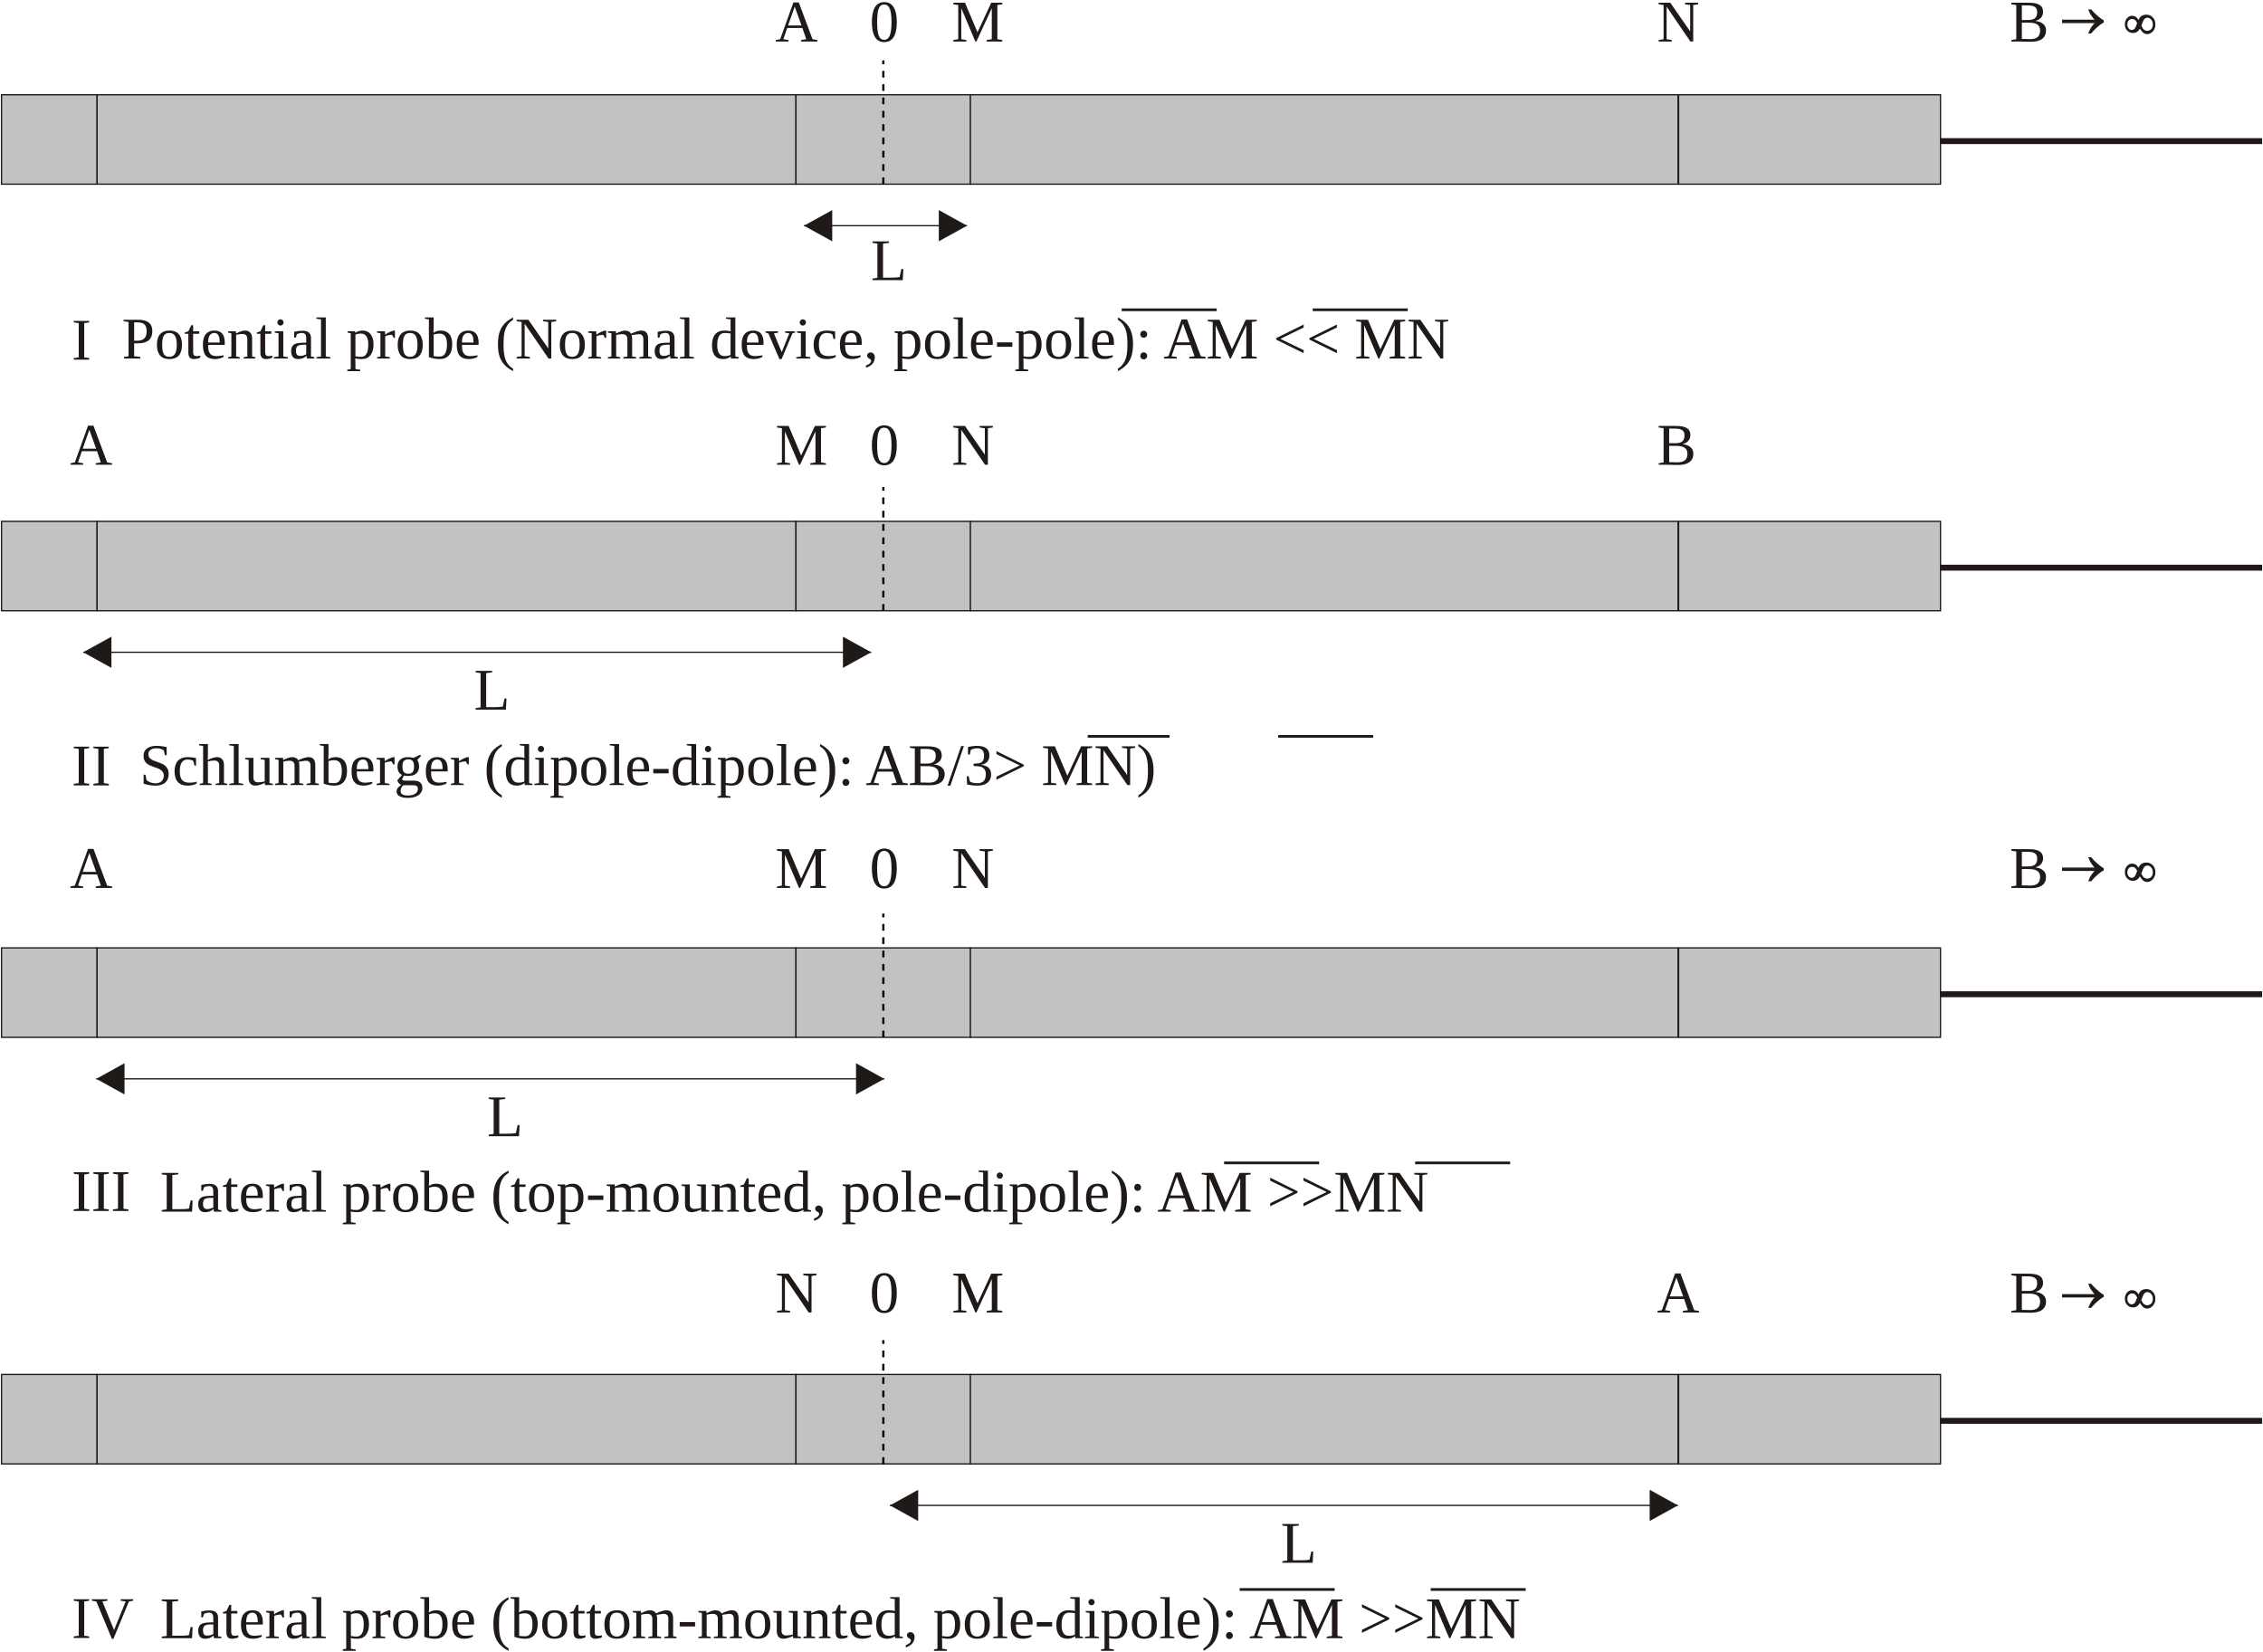
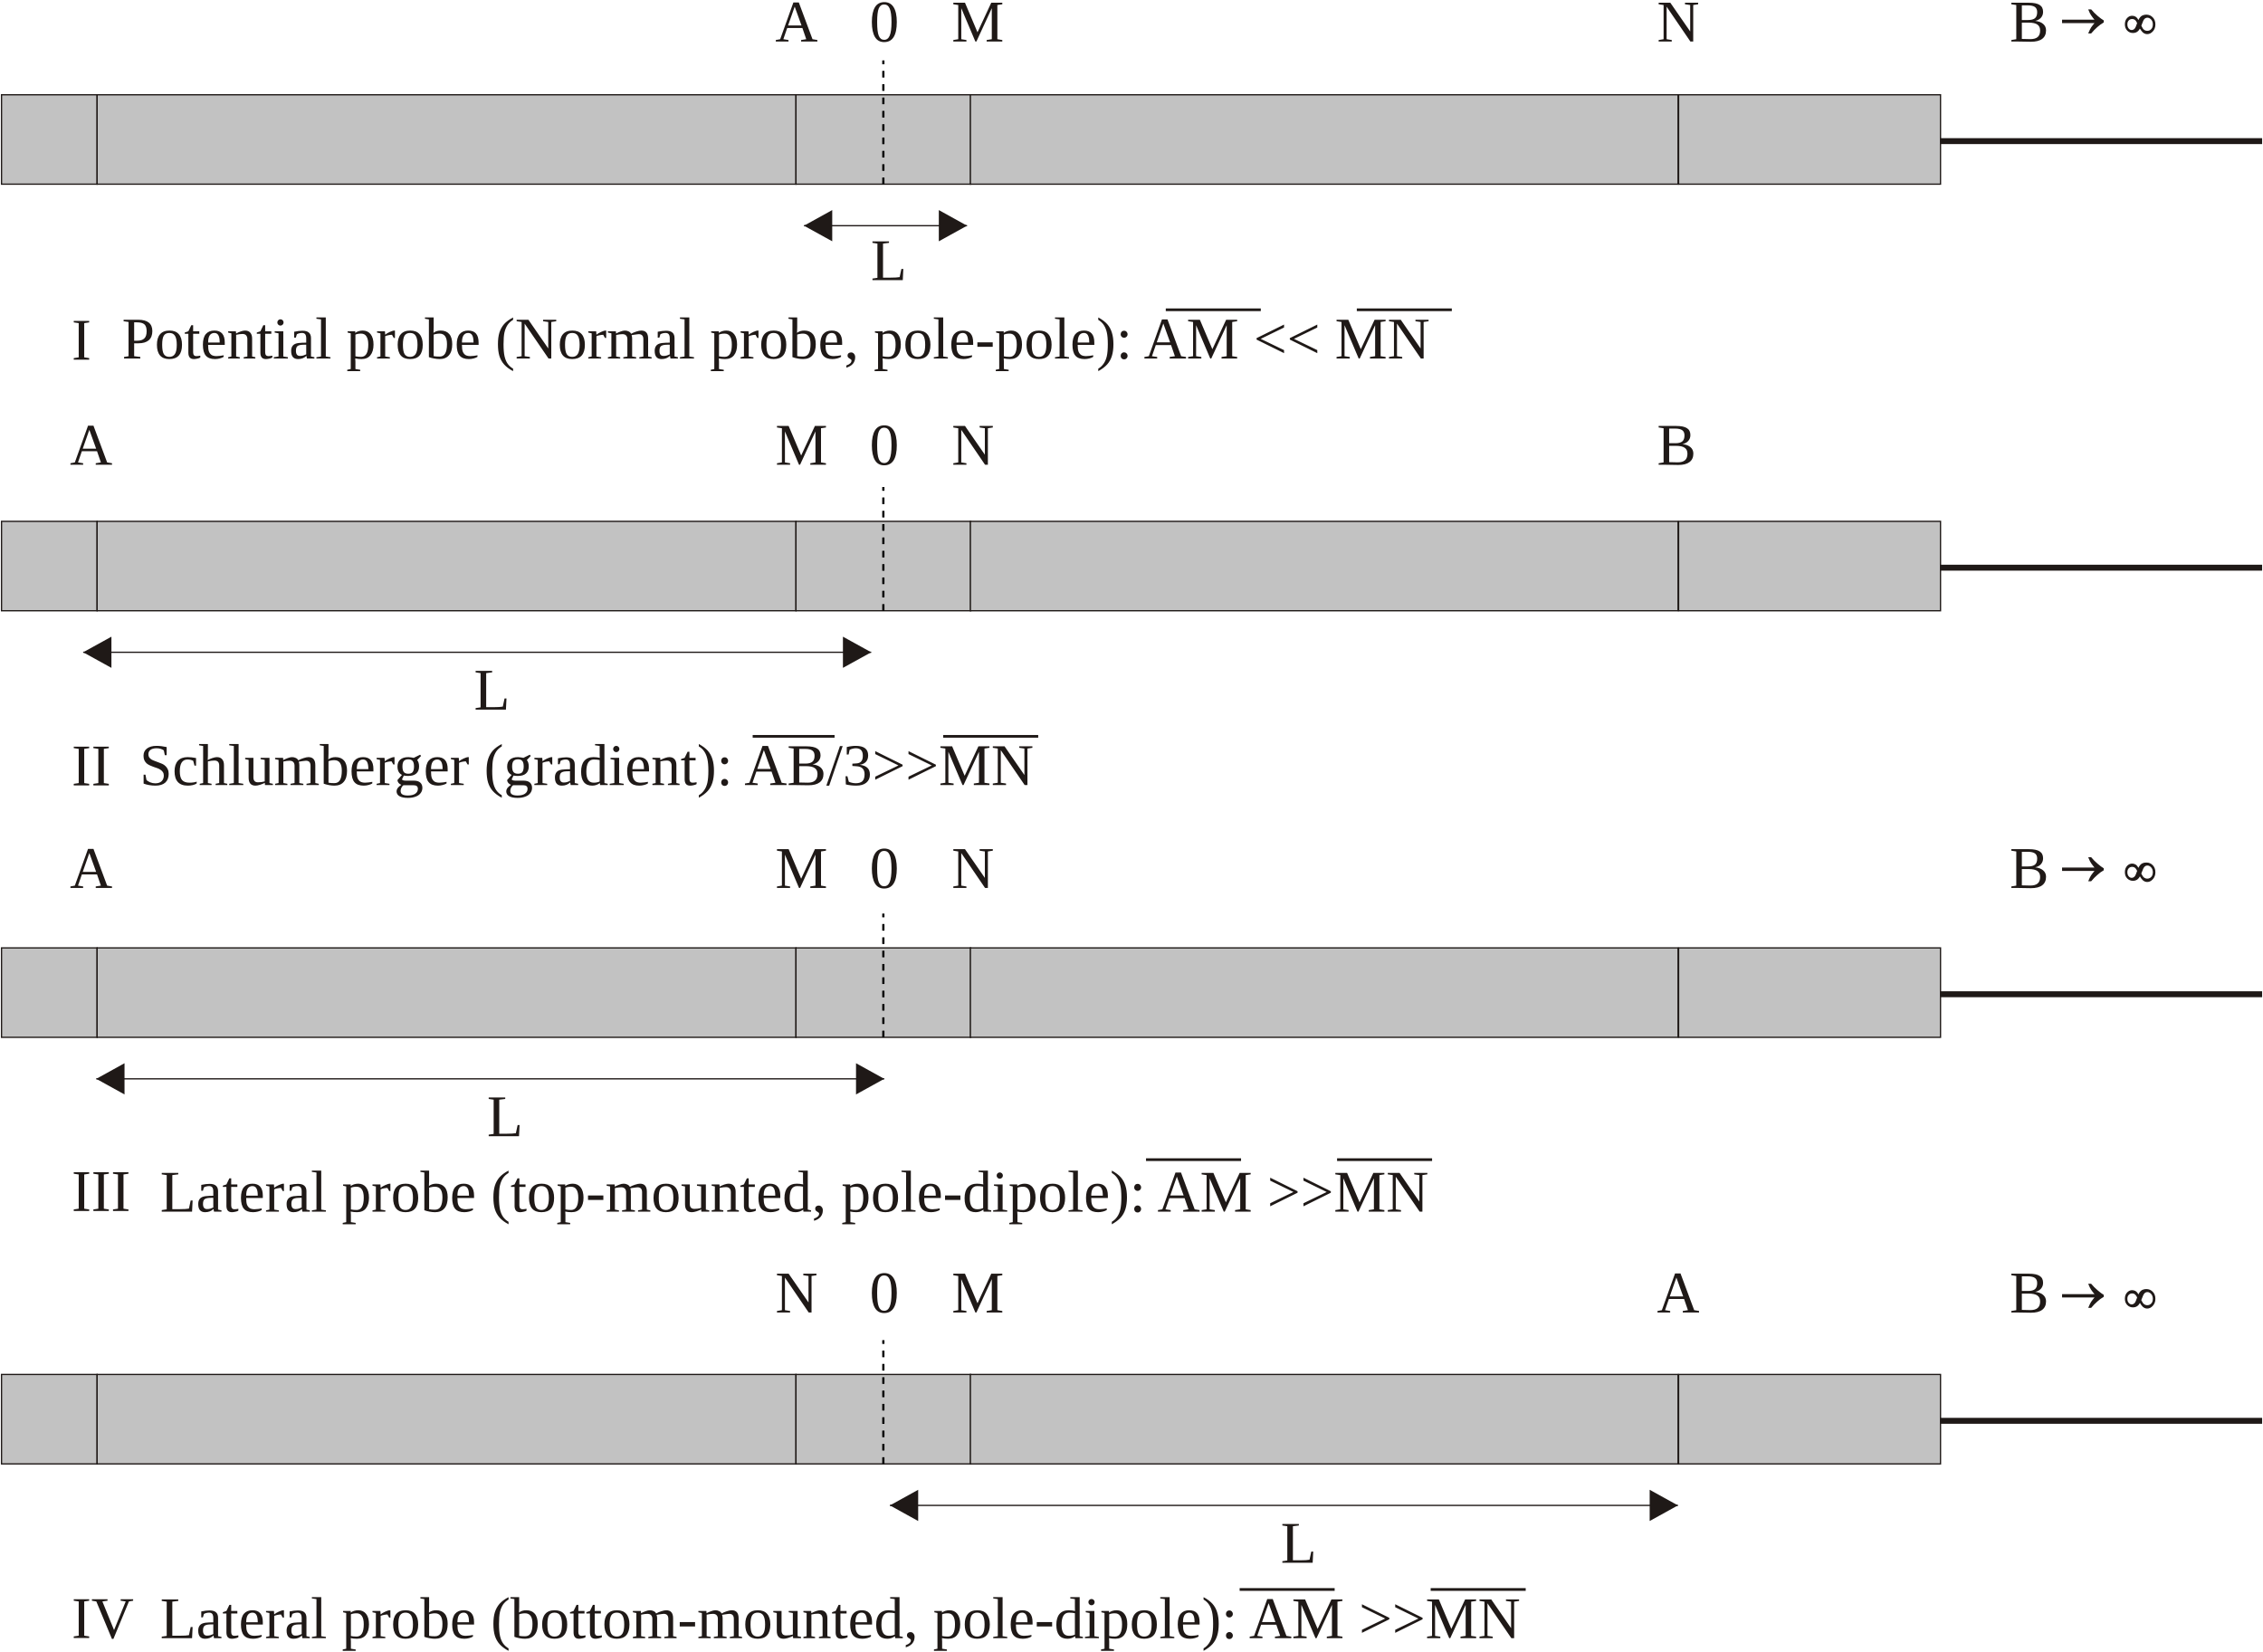
<svg xmlns="http://www.w3.org/2000/svg" version="1.1" id="svg1" width="513.333" height="374.667" viewBox="0 0 513.333 374.667">
  <defs id="defs1" />
  <g id="g1">
    <path id="path1" d="m 316.203,-24.008 h 70.431" style="fill:none;stroke:#1f1917;stroke-width:1.008;stroke-linecap:butt;stroke-linejoin:miter;stroke-miterlimit:10;stroke-dasharray:none;stroke-opacity:1" transform="scale(1.327188,-1.333333)" />
    <path id="path2" d="m 316.203,-96.578 h 70.431" style="fill:none;stroke:#1f1917;stroke-width:1.008;stroke-linecap:butt;stroke-linejoin:miter;stroke-miterlimit:10;stroke-dasharray:none;stroke-opacity:1" transform="scale(1.327188,-1.333333)" />
    <path id="path3" d="m 316.203,-169.148 h 70.431" style="fill:none;stroke:#1f1917;stroke-width:1.008;stroke-linecap:butt;stroke-linejoin:miter;stroke-miterlimit:10;stroke-dasharray:none;stroke-opacity:1" transform="scale(1.327188,-1.333333)" />
    <path id="path4" d="m 316.203,-241.719 h 70.431" style="fill:none;stroke:#1f1917;stroke-width:1.008;stroke-linecap:butt;stroke-linejoin:miter;stroke-miterlimit:10;stroke-dasharray:none;stroke-opacity:1" transform="scale(1.327188,-1.333333)" />
    <path id="path5" d="M 0.259,-16.125 H 16.6 V -31.332 H 0.259 Z" style="fill:#c2c2c2;fill-opacity:1;fill-rule:evenodd;stroke:#1f1917;stroke-width:0.218;stroke-linecap:butt;stroke-linejoin:miter;stroke-miterlimit:10;stroke-dasharray:none;stroke-opacity:1" transform="scale(1.327188,-1.333333)" />
    <path id="path6" d="M 16.6,-16.125 H 136.045 V -31.332 H 16.6 Z" style="fill:#c2c2c2;fill-opacity:1;fill-rule:evenodd;stroke:#1f1917;stroke-width:0.218;stroke-linecap:butt;stroke-linejoin:miter;stroke-miterlimit:10;stroke-dasharray:none;stroke-opacity:1" transform="scale(1.327188,-1.333333)" />
    <path id="path7" d="m 136.045,-16.125 h 29.86 v -15.207 h -29.86 z" style="fill:#c2c2c2;fill-opacity:1;fill-rule:evenodd;stroke:#1f1917;stroke-width:0.218;stroke-linecap:butt;stroke-linejoin:miter;stroke-miterlimit:10;stroke-dasharray:none;stroke-opacity:1" transform="scale(1.327188,-1.333333)" />
    <path id="path8" d="M 165.858,-16.125 H 286.81 V -31.332 H 165.858 Z" style="fill:#c2c2c2;fill-opacity:1;fill-rule:evenodd;stroke:#1f1917;stroke-width:0.218;stroke-linecap:butt;stroke-linejoin:miter;stroke-miterlimit:10;stroke-dasharray:none;stroke-opacity:1" transform="scale(1.327188,-1.333333)" />
    <path id="path9" d="m 286.9,-16.125 h 44.765 V -31.332 H 286.9 Z" style="fill:#c2c2c2;fill-opacity:1;fill-rule:evenodd;stroke:#1f1917;stroke-width:0.218;stroke-linecap:butt;stroke-linejoin:miter;stroke-miterlimit:10;stroke-dasharray:none;stroke-opacity:1" transform="scale(1.327188,-1.333333)" />
    <path id="path10" d="M 0.259,-88.695 H 16.6 v -15.211 H 0.259 Z" style="fill:#c2c2c2;fill-opacity:1;fill-rule:evenodd;stroke:#1f1917;stroke-width:0.218;stroke-linecap:butt;stroke-linejoin:miter;stroke-miterlimit:10;stroke-dasharray:none;stroke-opacity:1" transform="scale(1.327188,-1.333333)" />
    <path id="path11" d="m 16.6,-88.695 h 119.445 v -15.211 H 16.6 Z" style="fill:#c2c2c2;fill-opacity:1;fill-rule:evenodd;stroke:#1f1917;stroke-width:0.218;stroke-linecap:butt;stroke-linejoin:miter;stroke-miterlimit:10;stroke-dasharray:none;stroke-opacity:1" transform="scale(1.327188,-1.333333)" />
    <path id="path12" d="m 136.045,-88.695 h 29.86 v -15.211 h -29.86 z" style="fill:#c2c2c2;fill-opacity:1;fill-rule:evenodd;stroke:#1f1917;stroke-width:0.218;stroke-linecap:butt;stroke-linejoin:miter;stroke-miterlimit:10;stroke-dasharray:none;stroke-opacity:1" transform="scale(1.327188,-1.333333)" />
    <path id="path13" d="M 165.858,-88.695 H 286.81 v -15.211 H 165.858 Z" style="fill:#c2c2c2;fill-opacity:1;fill-rule:evenodd;stroke:#1f1917;stroke-width:0.218;stroke-linecap:butt;stroke-linejoin:miter;stroke-miterlimit:10;stroke-dasharray:none;stroke-opacity:1" transform="scale(1.327188,-1.333333)" />
    <path id="path14" d="m 286.9,-88.695 h 44.765 v -15.211 H 286.9 Z" style="fill:#c2c2c2;fill-opacity:1;fill-rule:evenodd;stroke:#1f1917;stroke-width:0.218;stroke-linecap:butt;stroke-linejoin:miter;stroke-miterlimit:10;stroke-dasharray:none;stroke-opacity:1" transform="scale(1.327188,-1.333333)" />
    <path id="path15" d="M 0.259,-161.262 H 16.6 v -15.215 H 0.259 Z" style="fill:#c2c2c2;fill-opacity:1;fill-rule:evenodd;stroke:#1f1917;stroke-width:0.218;stroke-linecap:butt;stroke-linejoin:miter;stroke-miterlimit:10;stroke-dasharray:none;stroke-opacity:1" transform="scale(1.327188,-1.333333)" />
    <path id="path16" d="m 16.6,-161.262 h 119.445 v -15.215 H 16.6 Z" style="fill:#c2c2c2;fill-opacity:1;fill-rule:evenodd;stroke:#1f1917;stroke-width:0.218;stroke-linecap:butt;stroke-linejoin:miter;stroke-miterlimit:10;stroke-dasharray:none;stroke-opacity:1" transform="scale(1.327188,-1.333333)" />
    <path id="path17" d="m 136.045,-161.262 h 29.86 v -15.215 h -29.86 z" style="fill:#c2c2c2;fill-opacity:1;fill-rule:evenodd;stroke:#1f1917;stroke-width:0.218;stroke-linecap:butt;stroke-linejoin:miter;stroke-miterlimit:10;stroke-dasharray:none;stroke-opacity:1" transform="scale(1.327188,-1.333333)" />
    <path id="path18" d="M 165.858,-161.262 H 286.81 v -15.215 H 165.858 Z" style="fill:#c2c2c2;fill-opacity:1;fill-rule:evenodd;stroke:#1f1917;stroke-width:0.218;stroke-linecap:butt;stroke-linejoin:miter;stroke-miterlimit:10;stroke-dasharray:none;stroke-opacity:1" transform="scale(1.327188,-1.333333)" />
    <path id="path19" d="m 286.9,-161.262 h 44.765 v -15.215 H 286.9 Z" style="fill:#c2c2c2;fill-opacity:1;fill-rule:evenodd;stroke:#1f1917;stroke-width:0.218;stroke-linecap:butt;stroke-linejoin:miter;stroke-miterlimit:10;stroke-dasharray:none;stroke-opacity:1" transform="scale(1.327188,-1.333333)" />
    <path id="path20" d="M 0.259,-233.832 H 16.6 v -15.215 H 0.259 Z" style="fill:#c2c2c2;fill-opacity:1;fill-rule:evenodd;stroke:#1f1917;stroke-width:0.218;stroke-linecap:butt;stroke-linejoin:miter;stroke-miterlimit:10;stroke-dasharray:none;stroke-opacity:1" transform="scale(1.327188,-1.333333)" />
    <path id="path21" d="m 16.6,-233.832 h 119.445 v -15.215 H 16.6 Z" style="fill:#c2c2c2;fill-opacity:1;fill-rule:evenodd;stroke:#1f1917;stroke-width:0.218;stroke-linecap:butt;stroke-linejoin:miter;stroke-miterlimit:10;stroke-dasharray:none;stroke-opacity:1" transform="scale(1.327188,-1.333333)" />
    <path id="path22" d="m 136.045,-233.832 h 29.86 v -15.215 h -29.86 z" style="fill:#c2c2c2;fill-opacity:1;fill-rule:evenodd;stroke:#1f1917;stroke-width:0.218;stroke-linecap:butt;stroke-linejoin:miter;stroke-miterlimit:10;stroke-dasharray:none;stroke-opacity:1" transform="scale(1.327188,-1.333333)" />
    <path id="path23" d="M 165.858,-233.832 H 286.81 v -15.215 H 165.858 Z" style="fill:#c2c2c2;fill-opacity:1;fill-rule:evenodd;stroke:#1f1917;stroke-width:0.218;stroke-linecap:butt;stroke-linejoin:miter;stroke-miterlimit:10;stroke-dasharray:none;stroke-opacity:1" transform="scale(1.327188,-1.333333)" />
    <path id="path24" d="m 286.9,-233.832 h 44.765 v -15.215 H 286.9 Z" style="fill:#c2c2c2;fill-opacity:1;fill-rule:evenodd;stroke:#1f1917;stroke-width:0.218;stroke-linecap:butt;stroke-linejoin:miter;stroke-miterlimit:10;stroke-dasharray:none;stroke-opacity:1" transform="scale(1.327188,-1.333333)" />
    <path id="path25" d="m 485.089,4.851 c 0.219,-0.52 0.463,-0.875 0.723,-1.072 0.267,-0.199 0.63,-0.308 1.09,-0.308 0.52,0 0.964,0.203 1.327,0.579 0.365,0.38 0.547,0.869 0.547,1.484 0,0.599 -0.177,1.099 -0.536,1.484 -0.349,0.385 -0.745,0.579 -1.172,0.579 -0.328,0 -0.625,-0.12 -0.906,-0.355 -0.182,-0.156 -0.431,-0.505 -0.75,-1.052 -0.208,0.417 -0.431,0.704 -0.682,0.885 -0.244,0.172 -0.552,0.261 -0.901,0.261 -0.468,0 -0.864,-0.167 -1.192,-0.5 -0.329,-0.339 -0.49,-0.776 -0.49,-1.308 0,-0.557 0.151,-0.989 0.453,-1.317 0.303,-0.328 0.652,-0.489 1.052,-0.489 0.281,0 0.526,0.067 0.745,0.213 0.219,0.151 0.449,0.448 0.693,0.916 z m 0.469,0.995 c 0.246,0.511 0.484,0.86 0.719,1.032 0.244,0.172 0.51,0.26 0.807,0.26 0.401,0 0.734,-0.145 1.005,-0.432 0.271,-0.292 0.402,-0.683 0.402,-1.172 0,-0.479 -0.135,-0.885 -0.422,-1.197 -0.287,-0.308 -0.605,-0.469 -0.953,-0.469 -0.224,0 -0.422,0.057 -0.589,0.167 -0.167,0.115 -0.328,0.297 -0.463,0.552 -0.078,0.151 -0.246,0.568 -0.506,1.26 z m -0.614,-0.619 c -0.157,-0.365 -0.338,-0.636 -0.547,-0.803 -0.208,-0.172 -0.458,-0.255 -0.76,-0.255 -0.344,0 -0.636,0.119 -0.864,0.364 -0.235,0.24 -0.349,0.573 -0.349,0.989 0,0.432 0.114,0.781 0.344,1.047 0.228,0.261 0.49,0.385 0.775,0.385 0.313,0 0.584,-0.135 0.823,-0.411 0.151,-0.188 0.349,-0.631 0.579,-1.317 z" style="fill:#1f1917;fill-opacity:1;fill-rule:evenodd;stroke:#1f1917;stroke-width:0.29;stroke-linecap:butt;stroke-linejoin:miter;stroke-miterlimit:10;stroke-dasharray:none;stroke-opacity:1" />
    <path id="path26" d="m 475.416,5.096 h -7.515 v -0.484 h 7.515 c -0.458,-0.532 -0.786,-0.948 -0.968,-1.251 -0.199,-0.292 -0.376,-0.651 -0.548,-1.083 h 0.392 c 0.385,0.463 0.859,0.943 1.427,1.432 0.568,0.484 1.015,0.817 1.348,1.005 v 0.291 c -0.431,0.24 -0.91,0.584 -1.421,1.037 -0.515,0.459 -0.964,0.916 -1.354,1.391 h -0.392 c 0.178,-0.443 0.381,-0.813 0.563,-1.125 0.208,-0.307 0.522,-0.713 0.953,-1.213 z" style="fill:#1f1917;fill-opacity:1;fill-rule:evenodd;stroke:#1f1917;stroke-width:0.29;stroke-linecap:butt;stroke-linejoin:miter;stroke-miterlimit:10;stroke-dasharray:none;stroke-opacity:1" />
    <path id="path27" d="m 365.501,-147.875 c 0.165,0.387 0.349,0.652 0.545,0.801 0.201,0.148 0.475,0.222 0.821,0.222 0.392,0 0.726,-0.144 1,-0.425 0.275,-0.289 0.412,-0.661 0.412,-1.11 0,-0.453 -0.133,-0.824 -0.404,-1.113 -0.263,-0.297 -0.561,-0.441 -0.883,-0.441 -0.247,0 -0.471,0.097 -0.683,0.273 -0.137,0.117 -0.325,0.379 -0.565,0.781 -0.157,-0.304 -0.325,-0.519 -0.514,-0.656 -0.184,-0.129 -0.416,-0.195 -0.679,-0.195 -0.353,0 -0.651,0.125 -0.898,0.375 -0.248,0.254 -0.369,0.574 -0.369,0.98 0,0.406 0.114,0.731 0.341,0.985 0.228,0.246 0.491,0.367 0.793,0.367 0.212,0 0.396,-0.051 0.561,-0.16 0.165,-0.11 0.338,-0.336 0.522,-0.684 z m 0.353,-0.746 c 0.185,-0.387 0.365,-0.645 0.542,-0.774 0.184,-0.128 0.384,-0.195 0.608,-0.195 0.302,0 0.553,0.11 0.757,0.324 0.204,0.215 0.303,0.508 0.303,0.879 0,0.356 -0.102,0.653 -0.318,0.895 -0.216,0.234 -0.456,0.351 -0.718,0.351 -0.169,0 -0.318,-0.043 -0.444,-0.125 -0.126,-0.086 -0.247,-0.222 -0.349,-0.422 -0.059,-0.105 -0.185,-0.417 -0.381,-0.933 z m -0.463,0.465 c -0.118,0.265 -0.255,0.465 -0.412,0.594 -0.157,0.132 -0.345,0.195 -0.573,0.195 -0.259,0 -0.479,-0.09 -0.651,-0.278 -0.177,-0.183 -0.263,-0.425 -0.263,-0.734 0,-0.328 0.086,-0.59 0.259,-0.785 0.172,-0.195 0.369,-0.289 0.584,-0.289 0.236,0 0.44,0.101 0.62,0.308 0.114,0.137 0.263,0.469 0.436,0.989 z" style="fill:#1f1917;fill-opacity:1;fill-rule:evenodd;stroke:#1f1917;stroke-width:0.218;stroke-linecap:butt;stroke-linejoin:miter;stroke-miterlimit:10;stroke-dasharray:none;stroke-opacity:1" transform="scale(1.327188,-1.333333)" />
    <path id="path28" d="m 358.213,-148.059 h -5.662 v 0.356 h 5.662 c -0.345,0.406 -0.592,0.715 -0.729,0.933 -0.15,0.223 -0.283,0.497 -0.413,0.821 h 0.295 c 0.29,-0.348 0.647,-0.715 1.075,-1.074 0.428,-0.364 0.765,-0.618 1.016,-0.762 v -0.207 c -0.325,-0.18 -0.686,-0.438 -1.071,-0.785 -0.388,-0.336 -0.726,-0.68 -1.02,-1.035 h -0.295 c 0.134,0.332 0.287,0.609 0.424,0.839 0.157,0.227 0.393,0.539 0.718,0.914 z" style="fill:#1f1917;fill-opacity:1;fill-rule:evenodd;stroke:#1f1917;stroke-width:0.218;stroke-linecap:butt;stroke-linejoin:miter;stroke-miterlimit:10;stroke-dasharray:none;stroke-opacity:1" transform="scale(1.327188,-1.333333)" />
    <path id="path29" d="m 365.501,-220.445 c 0.165,0.386 0.349,0.656 0.545,0.8 0.201,0.149 0.475,0.227 0.821,0.227 0.392,0 0.726,-0.148 1,-0.43 0.275,-0.289 0.412,-0.66 0.412,-1.109 0,-0.457 -0.133,-0.824 -0.404,-1.113 -0.263,-0.297 -0.561,-0.442 -0.883,-0.442 -0.247,0 -0.471,0.09 -0.683,0.274 -0.137,0.117 -0.325,0.379 -0.565,0.781 -0.157,-0.305 -0.325,-0.52 -0.514,-0.656 -0.184,-0.129 -0.416,-0.199 -0.679,-0.199 -0.353,0 -0.651,0.124 -0.898,0.378 -0.248,0.254 -0.369,0.575 -0.369,0.981 0,0.406 0.114,0.73 0.341,0.98 0.228,0.25 0.491,0.371 0.793,0.371 0.212,0 0.396,-0.05 0.561,-0.16 0.165,-0.109 0.338,-0.336 0.522,-0.683 z m 0.353,-0.746 c 0.185,-0.387 0.365,-0.645 0.542,-0.774 0.184,-0.129 0.384,-0.195 0.608,-0.195 0.302,0 0.553,0.109 0.757,0.324 0.204,0.215 0.303,0.504 0.303,0.879 0,0.355 -0.102,0.652 -0.318,0.895 -0.216,0.234 -0.456,0.355 -0.718,0.355 -0.169,0 -0.318,-0.043 -0.444,-0.125 -0.126,-0.09 -0.247,-0.227 -0.349,-0.426 -0.059,-0.105 -0.185,-0.418 -0.381,-0.933 z m -0.463,0.464 c -0.118,0.266 -0.255,0.465 -0.412,0.594 -0.157,0.133 -0.345,0.195 -0.573,0.195 -0.259,0 -0.479,-0.089 -0.651,-0.281 -0.177,-0.179 -0.263,-0.422 -0.263,-0.73 0,-0.332 0.086,-0.59 0.259,-0.785 0.172,-0.196 0.369,-0.289 0.584,-0.289 0.236,0 0.44,0.101 0.62,0.308 0.114,0.137 0.263,0.465 0.436,0.988 z" style="fill:#1f1917;fill-opacity:1;fill-rule:evenodd;stroke:#1f1917;stroke-width:0.218;stroke-linecap:butt;stroke-linejoin:miter;stroke-miterlimit:10;stroke-dasharray:none;stroke-opacity:1" transform="scale(1.327188,-1.333333)" />
    <path id="path30" d="m 358.213,-220.629 h -5.662 v 0.352 h 5.662 c -0.345,0.41 -0.592,0.718 -0.729,0.941 -0.15,0.215 -0.283,0.496 -0.413,0.82 h 0.295 c 0.29,-0.347 0.647,-0.718 1.075,-1.074 0.428,-0.363 0.765,-0.625 1.016,-0.765 v -0.207 c -0.325,-0.18 -0.686,-0.438 -1.071,-0.786 -0.388,-0.336 -0.726,-0.679 -1.02,-1.043 h -0.295 c 0.134,0.34 0.287,0.618 0.424,0.848 0.157,0.227 0.393,0.539 0.718,0.914 z" style="fill:#1f1917;fill-opacity:1;fill-rule:evenodd;stroke:#1f1917;stroke-width:0.218;stroke-linecap:butt;stroke-linejoin:miter;stroke-miterlimit:10;stroke-dasharray:none;stroke-opacity:1" transform="scale(1.327188,-1.333333)" />
    <text id="text30" xml:space="preserve" transform="matrix(1.333333,0,0,1.339507,27.65992,81.32355)">
-       <tspan style="font-variant:normal;font-weight:normal;font-size:10.033px;font-family:'Liberation Serif';writing-mode:lr-tb;fill:#1f1917;fill-opacity:1;fill-rule:nonzero;stroke:none" id="tspan30" x="0" y="0">Potential probe (Normal device, pole-pole): AM &lt;&lt; MN </tspan>
+       <tspan style="font-variant:normal;font-weight:normal;font-size:10.033px;font-family:'Liberation Serif';writing-mode:lr-tb;fill:#1f1917;fill-opacity:1;fill-rule:nonzero;stroke:none" id="tspan30" x="0" y="0">Potential probe (Normal probe, pole-pole): AM &lt;&lt; MN </tspan>
    </text>
-     <path id="path31" d="m 190.832,52.473 h 16.164 v 0.457 h -16.164 z m 32.5,0 h 16.164 v 0.457 h -16.164" style="fill:#1f1917;fill-opacity:1;fill-rule:evenodd;stroke:none" transform="scale(1.333333)" />
+     <path id="path31" d="m 264.443,69.964 h 21.552 v 0.609 h -21.552 z m 43.333,0 h 21.552 v 0.609 h -21.552" style="fill:#1f1917;fill-opacity:1;fill-rule:evenodd;stroke:none;stroke-width:1.333" />
    <text id="text31" xml:space="preserve" transform="matrix(1.333333,0,0,1.339507,31.65992,178.0837)">
-       <tspan style="font-variant:normal;font-weight:normal;font-size:10.033px;font-family:'Liberation Serif';writing-mode:lr-tb;fill:#1f1917;fill-opacity:1;fill-rule:nonzero;stroke:none" id="tspan31" x="0" y="0">Schlumberger (dipole-dipole): AB/3&gt; MN)</tspan>
+       <tspan style="font-variant:normal;font-weight:normal;font-size:10.033px;font-family:'Liberation Serif';writing-mode:lr-tb;fill:#1f1917;fill-opacity:1;fill-rule:nonzero;stroke:none" id="tspan31" x="0" y="0">Schlumberger (gradient): AB/3&gt;&gt;MN</tspan>
    </text>
-     <path id="path32" d="m 185.051,125.043 h 13.933 v 0.457 h -13.933 z m 32.414,0 h 16.164 v 0.457 h -16.164" style="fill:#1f1917;fill-opacity:1;fill-rule:evenodd;stroke:none" transform="scale(1.333333)" />
+     <path id="path32" d="m 170.735,166.724 h 18.577 v 0.609 h -18.577 z m 43.219,0 h 21.552 v 0.609 h -21.552" style="fill:#1f1917;fill-opacity:1;fill-rule:evenodd;stroke:none;stroke-width:1.333" />
    <text id="text32" xml:space="preserve" transform="matrix(1.333333,0,0,1.339507,36.31568,274.8439)">
      <tspan style="font-variant:normal;font-weight:normal;font-size:10.033px;font-family:'Liberation Serif';writing-mode:lr-tb;fill:#1f1917;fill-opacity:1;fill-rule:nonzero;stroke:none" id="tspan32" x="0" y="0">Lateral probe (top-mounted, pole-dipole): AM &gt;&gt;MN</tspan>
    </text>
-     <path id="path33" d="m 208.25,197.609 h 16.168 v 0.461 H 208.25 Z m 32.504,0 h 16.164 v 0.461 h -16.164" style="fill:#1f1917;fill-opacity:1;fill-rule:evenodd;stroke:none" transform="scale(1.333333)" />
+     <path id="path33" d="m 259.96,262.743 h 21.557 v 0.615 h -21.557 z m 43.339,0 h 21.552 v 0.615 h -21.552" style="fill:#1f1917;fill-opacity:1;fill-rule:evenodd;stroke:none;stroke-width:1.333" />
    <text id="text33" xml:space="preserve" transform="matrix(1.333333,0,0,1.339507,36.31568,371.604)">
      <tspan style="font-variant:normal;font-weight:normal;font-size:10.033px;font-family:'Liberation Serif';writing-mode:lr-tb;fill:#1f1917;fill-opacity:1;fill-rule:nonzero;stroke:none" id="tspan33" x="0" y="0">Lateral probe (bottom-mounted, pole-dipole): AM &gt;&gt;MN </tspan>
    </text>
    <path id="path34" d="m 210.898,270.18 h 16.164 v 0.465 h -16.164 z m 32.5,0 h 16.168 v 0.465 h -16.168" style="fill:#1f1917;fill-opacity:1;fill-rule:evenodd;stroke:none" transform="scale(1.333333)" />
    <path id="path35" d="M 150.977,31.336 V 10.277" style="fill:none;stroke:#000000;stroke-width:0.378;stroke-linecap:butt;stroke-linejoin:miter;stroke-miterlimit:4;stroke-dasharray:1.134, 1.134;stroke-dashoffset:0;stroke-opacity:1" transform="scale(1.327188,1.333333)" />
    <path id="path36" d="m 152.103,-256.109 h 134.68" style="fill:none;stroke:#1f1917;stroke-width:0.218;stroke-linecap:butt;stroke-linejoin:miter;stroke-miterlimit:10;stroke-dasharray:none;stroke-opacity:1" transform="scale(1.327188,-1.333333)" />
    <path id="path37" d="m 156.207,253.453 -4.805,2.656 4.805,2.657 v -5.313 l -4.805,2.656" style="fill:#1f1917;fill-opacity:1;fill-rule:evenodd;stroke:none" transform="scale(1.333333)" />
    <path id="path38" d="m 280.656,253.453 4.805,2.656 -4.805,2.657 v -5.313 l 4.805,2.656" style="fill:#1f1917;fill-opacity:1;fill-rule:evenodd;stroke:none" transform="scale(1.333333)" />
    <text id="text38" xml:space="preserve" transform="matrix(1.333333,0,0,1.339507,290.51,354.4935)">
      <tspan style="font-variant:normal;font-weight:normal;font-size:10.033px;font-family:'Liberation Serif';writing-mode:lr-tb;fill:#1f1917;fill-opacity:1;fill-rule:nonzero;stroke:none" x="0" y="0" id="tspan38">L</tspan>
    </text>
    <path id="path39" d="M 16.455,-183.539 H 151.134" style="fill:none;stroke:#1f1917;stroke-width:0.218;stroke-linecap:butt;stroke-linejoin:miter;stroke-miterlimit:10;stroke-dasharray:none;stroke-opacity:1" transform="scale(1.327188,-1.333333)" />
    <path id="path40" d="m 21.184,180.883 -4.805,2.656 4.805,2.656 v -5.312 l -4.805,2.656" style="fill:#1f1917;fill-opacity:1;fill-rule:evenodd;stroke:none" transform="scale(1.333333)" />
    <path id="path41" d="m 145.633,180.883 4.805,2.656 -4.805,2.656 v -5.312 l 4.805,2.656" style="fill:#1f1917;fill-opacity:1;fill-rule:evenodd;stroke:none" transform="scale(1.333333)" />
    <text id="text41" xml:space="preserve" transform="matrix(1.333333,0,0,1.339507,110.4799,257.7333)">
      <tspan style="font-variant:normal;font-weight:normal;font-size:10.033px;font-family:'Liberation Serif';writing-mode:lr-tb;fill:#1f1917;fill-opacity:1;fill-rule:nonzero;stroke:none" x="0" y="0" id="tspan41">L</tspan>
    </text>
    <path id="path42" d="M 14.214,-110.969 H 148.901" style="fill:none;stroke:#1f1917;stroke-width:0.218;stroke-linecap:butt;stroke-linejoin:miter;stroke-miterlimit:10;stroke-dasharray:none;stroke-opacity:1" transform="scale(1.327188,-1.333333)" />
    <path id="path43" d="m 18.957,108.316 -4.809,2.653 4.809,2.652 v -5.305 l -4.809,2.653" style="fill:#1f1917;fill-opacity:1;fill-rule:evenodd;stroke:none" transform="scale(1.333333)" />
    <path id="path44" d="m 143.406,108.316 4.809,2.653 -4.809,2.652 v -5.305 l 4.809,2.653" style="fill:#1f1917;fill-opacity:1;fill-rule:evenodd;stroke:none" transform="scale(1.333333)" />
    <text id="text44" xml:space="preserve" transform="matrix(1.333333,0,0,1.339507,107.513,160.9732)">
      <tspan style="font-variant:normal;font-weight:normal;font-size:10.033px;font-family:'Liberation Serif';writing-mode:lr-tb;fill:#1f1917;fill-opacity:1;fill-rule:nonzero;stroke:none" x="0" y="0" id="tspan44">L</tspan>
    </text>
    <path id="path45" d="m 137.411,-38.398 h 27.874" style="fill:none;stroke:#1f1917;stroke-width:0.218;stroke-linecap:butt;stroke-linejoin:miter;stroke-miterlimit:10;stroke-dasharray:none;stroke-opacity:1" transform="scale(1.327188,-1.333333)" />
    <path id="path46" d="m 141.586,35.738 -4.809,2.66 4.809,2.653 v -5.313 l -4.809,2.66" style="fill:#1f1917;fill-opacity:1;fill-rule:evenodd;stroke:none" transform="scale(1.333333)" />
    <path id="path47" d="m 159.719,35.738 4.804,2.66 -4.804,2.653 v -5.313 l 4.804,2.66" style="fill:#1f1917;fill-opacity:1;fill-rule:evenodd;stroke:none" transform="scale(1.333333)" />
    <text id="text47" xml:space="preserve" transform="matrix(1.333333,0,0,1.339507,197.5327,63.54252)">
      <tspan style="font-variant:normal;font-weight:normal;font-size:10.033px;font-family:'Liberation Serif';writing-mode:lr-tb;fill:#1f1917;fill-opacity:1;fill-rule:nonzero;stroke:none" x="0" y="0" id="tspan47">L</tspan>
    </text>
    <path id="path48" d="M 150.977,103.91 V 82.855" style="fill:none;stroke:#000000;stroke-width:0.378;stroke-linecap:butt;stroke-linejoin:miter;stroke-miterlimit:4;stroke-dasharray:1.134, 1.134;stroke-dashoffset:0;stroke-opacity:1" transform="scale(1.327188,1.333333)" />
    <path id="path49" d="M 150.977,176.477 V 155.422" style="fill:none;stroke:#000000;stroke-width:0.378;stroke-linecap:butt;stroke-linejoin:miter;stroke-miterlimit:4;stroke-dasharray:1.134, 1.134;stroke-dashoffset:0;stroke-opacity:1" transform="scale(1.327188,1.333333)" />
    <path id="path50" d="M 150.977,249.047 V 227.996" style="fill:none;stroke:#000000;stroke-width:0.378;stroke-linecap:butt;stroke-linejoin:miter;stroke-miterlimit:4;stroke-dasharray:1.134, 1.134;stroke-dashoffset:0;stroke-opacity:1" transform="scale(1.327188,1.333333)" />
    <text id="text57" xml:space="preserve" transform="matrix(1.333333,0,0,1.339553,16.25028,81.58442)">
      <tspan style="font-variant:normal;font-weight:normal;font-size:10.032px;font-family:'Liberation Serif';writing-mode:lr-tb;fill:#1f1917;fill-opacity:1;fill-rule:nonzero;stroke:none" x="0" y="0" id="tspan58">I</tspan>
      <tspan style="font-variant:normal;font-weight:normal;font-size:10.032px;font-family:'Liberation Serif';writing-mode:lr-tb;fill:#1f1917;fill-opacity:1;fill-rule:nonzero;stroke:none" x="0 3.341" y="72.097" id="tspan59">II</tspan>
      <tspan style="font-variant:normal;font-weight:normal;font-size:10.032px;font-family:'Liberation Serif';writing-mode:lr-tb;fill:#1f1917;fill-opacity:1;fill-rule:nonzero;stroke:none" x="0 3.341" y="216.472" id="tspan60">IV</tspan>
      <tspan style="font-variant:normal;font-weight:normal;font-size:10.032px;font-family:'Liberation Serif';writing-mode:lr-tb;fill:#1f1917;fill-opacity:1;fill-rule:nonzero;stroke:none" x="0 3.341 6.682" y="144.165" id="tspan61">III</tspan>
    </text>
    <g id="g89" transform="translate(0,18)">
      <text id="text73" xml:space="preserve" transform="scale(0.9976928,1.002312)" x="176.262" y="87.223" style="font-size:16.037px;stroke-width:1.336">
        <tspan style="font-variant:normal;font-weight:normal;font-size:13.408px;font-family:'Liberation Serif';writing-mode:lr-tb;fill:#1f1917;fill-opacity:1;fill-rule:nonzero;stroke:none;stroke-width:1.336" x="176.262" y="87.223" id="tspan73">M</tspan>
      </text>
      <text id="text74" xml:space="preserve" transform="scale(0.9976928,1.002312)" x="197.712" y="87.223" style="font-size:16.037px;stroke-width:1.336">
        <tspan style="font-variant:normal;font-weight:normal;font-size:13.408px;font-family:'Liberation Serif';writing-mode:lr-tb;fill:#1f1917;fill-opacity:1;fill-rule:nonzero;stroke:none;stroke-width:1.336" x="197.712" y="87.223" id="tspan74">0</tspan>
      </text>
      <text id="text75" xml:space="preserve" transform="scale(0.9976928,1.002312)" x="216.354" y="87.223" style="font-size:16.037px;stroke-width:1.336">
        <tspan style="font-variant:normal;font-weight:normal;font-size:13.408px;font-family:'Liberation Serif';writing-mode:lr-tb;fill:#1f1917;fill-opacity:1;fill-rule:nonzero;stroke:none;stroke-width:1.336" x="216.354" y="87.223" id="tspan75">N</tspan>
      </text>
      <text id="text76" xml:space="preserve" transform="scale(0.9976928,1.002312)" x="15.892" y="87.223" style="font-size:16.037px;stroke-width:1.336">
        <tspan style="font-variant:normal;font-weight:normal;font-size:13.408px;font-family:'Liberation Serif';writing-mode:lr-tb;fill:#1f1917;fill-opacity:1;fill-rule:nonzero;stroke:none;stroke-width:1.336" x="15.892" y="87.223" id="tspan76">A</tspan>
      </text>
      <text id="text77" xml:space="preserve" transform="scale(0.9976928,1.002312)" x="376.724" y="87.223" style="font-size:16.037px;stroke-width:1.336">
        <tspan style="font-variant:normal;font-weight:normal;font-size:13.408px;font-family:'Liberation Serif';writing-mode:lr-tb;fill:#1f1917;fill-opacity:1;fill-rule:nonzero;stroke:none;stroke-width:1.336" x="376.724" y="87.223" id="tspan77">B</tspan>
      </text>
    </g>
    <g id="g88" transform="translate(0,22)">
      <text id="text69" xml:space="preserve" transform="scale(0.9976928,1.002312)" x="176.262" y="-12.547" style="font-size:16.037px;stroke-width:1.336">
        <tspan style="font-variant:normal;font-weight:normal;font-size:13.408px;font-family:'Liberation Serif';writing-mode:lr-tb;fill:#1f1917;fill-opacity:1;fill-rule:nonzero;stroke:none;stroke-width:1.336" x="176.262" y="-12.547" id="tspan69">A</tspan>
      </text>
      <text id="text70" xml:space="preserve" transform="scale(0.9976928,1.002312)" x="197.712" y="-12.547" style="font-size:16.037px;stroke-width:1.336">
        <tspan style="font-variant:normal;font-weight:normal;font-size:13.408px;font-family:'Liberation Serif';writing-mode:lr-tb;fill:#1f1917;fill-opacity:1;fill-rule:nonzero;stroke:none;stroke-width:1.336" x="197.712" y="-12.547" id="tspan70">0</tspan>
      </text>
      <text id="text71" xml:space="preserve" transform="scale(0.9976928,1.002312)" x="216.354" y="-12.547" style="font-size:16.037px;stroke-width:1.336">
        <tspan style="font-variant:normal;font-weight:normal;font-size:13.408px;font-family:'Liberation Serif';writing-mode:lr-tb;fill:#1f1917;fill-opacity:1;fill-rule:nonzero;stroke:none;stroke-width:1.336" x="216.354" y="-12.547" id="tspan71">M</tspan>
      </text>
      <text id="text72" xml:space="preserve" transform="scale(0.9976928,1.002312)" x="456.91" y="-12.547" style="font-size:16.037px;stroke-width:1.336">
        <tspan style="font-variant:normal;font-weight:normal;font-size:13.408px;font-family:'Liberation Serif';writing-mode:lr-tb;fill:#1f1917;fill-opacity:1;fill-rule:nonzero;stroke:none;stroke-width:1.336" x="456.91" y="-12.547" id="tspan72">B</tspan>
      </text>
      <text id="text78" xml:space="preserve" transform="scale(0.9976928,1.002312)" x="376.724" y="-12.547" style="font-size:16.037px;stroke-width:1.336">
        <tspan style="font-variant:normal;font-weight:normal;font-size:13.408px;font-family:'Liberation Serif';writing-mode:lr-tb;fill:#1f1917;fill-opacity:1;fill-rule:nonzero;stroke:none;stroke-width:1.336" x="376.724" y="-12.547" id="tspan78">N</tspan>
      </text>
    </g>
    <g id="g90" transform="translate(0,14)">
      <text id="text79" xml:space="preserve" transform="scale(0.9976928,1.002312)" x="176.262" y="186.992" style="font-size:16.037px;stroke-width:1.336">
        <tspan style="font-variant:normal;font-weight:normal;font-size:13.408px;font-family:'Liberation Serif';writing-mode:lr-tb;fill:#1f1917;fill-opacity:1;fill-rule:nonzero;stroke:none;stroke-width:1.336" x="176.262" y="186.992" id="tspan79">M</tspan>
      </text>
      <text id="text80" xml:space="preserve" transform="scale(0.9976928,1.002312)" x="197.712" y="186.992" style="font-size:16.037px;stroke-width:1.336">
        <tspan style="font-variant:normal;font-weight:normal;font-size:13.408px;font-family:'Liberation Serif';writing-mode:lr-tb;fill:#1f1917;fill-opacity:1;fill-rule:nonzero;stroke:none;stroke-width:1.336" x="197.712" y="186.992" id="tspan80">0</tspan>
      </text>
      <text id="text81" xml:space="preserve" transform="scale(0.9976928,1.002312)" x="216.354" y="186.992" style="font-size:16.037px;stroke-width:1.336">
        <tspan style="font-variant:normal;font-weight:normal;font-size:13.408px;font-family:'Liberation Serif';writing-mode:lr-tb;fill:#1f1917;fill-opacity:1;fill-rule:nonzero;stroke:none;stroke-width:1.336" x="216.354" y="186.992" id="tspan81">N</tspan>
      </text>
      <text id="text82" xml:space="preserve" transform="scale(0.9976928,1.002312)" x="15.892" y="186.992" style="font-size:16.037px;stroke-width:1.336">
        <tspan style="font-variant:normal;font-weight:normal;font-size:13.408px;font-family:'Liberation Serif';writing-mode:lr-tb;fill:#1f1917;fill-opacity:1;fill-rule:nonzero;stroke:none;stroke-width:1.336" x="15.892" y="186.992" id="tspan82">A</tspan>
      </text>
      <text id="text83" xml:space="preserve" transform="scale(0.9976928,1.002312)" x="456.91" y="186.992" style="font-size:16.037px;stroke-width:1.336">
        <tspan style="font-variant:normal;font-weight:normal;font-size:13.408px;font-family:'Liberation Serif';writing-mode:lr-tb;fill:#1f1917;fill-opacity:1;fill-rule:nonzero;stroke:none;stroke-width:1.336" x="456.91" y="186.992" id="tspan83">B</tspan>
      </text>
    </g>
    <g id="g91" transform="translate(0,10.3)">
      <text id="text84" xml:space="preserve" transform="scale(0.9976928,1.002312)" x="176.262" y="286.761" style="font-size:16.037px;stroke-width:1.336">
        <tspan style="font-variant:normal;font-weight:normal;font-size:13.408px;font-family:'Liberation Serif';writing-mode:lr-tb;fill:#1f1917;fill-opacity:1;fill-rule:nonzero;stroke:none;stroke-width:1.336" x="176.262" y="286.761" id="tspan84">N</tspan>
      </text>
      <text id="text85" xml:space="preserve" transform="scale(0.9976928,1.002312)" x="197.712" y="286.761" style="font-size:16.037px;stroke-width:1.336">
        <tspan style="font-variant:normal;font-weight:normal;font-size:13.408px;font-family:'Liberation Serif';writing-mode:lr-tb;fill:#1f1917;fill-opacity:1;fill-rule:nonzero;stroke:none;stroke-width:1.336" x="197.712" y="286.761" id="tspan85">0</tspan>
      </text>
      <text id="text86" xml:space="preserve" transform="scale(0.9976928,1.002312)" x="216.354" y="286.761" style="font-size:16.037px;stroke-width:1.336">
        <tspan style="font-variant:normal;font-weight:normal;font-size:13.408px;font-family:'Liberation Serif';writing-mode:lr-tb;fill:#1f1917;fill-opacity:1;fill-rule:nonzero;stroke:none;stroke-width:1.336" x="216.354" y="286.761" id="tspan86">M</tspan>
      </text>
      <text id="text87" xml:space="preserve" transform="scale(0.9976928,1.002312)" x="456.91" y="286.761" style="font-size:16.037px;stroke-width:1.336">
        <tspan style="font-variant:normal;font-weight:normal;font-size:13.408px;font-family:'Liberation Serif';writing-mode:lr-tb;fill:#1f1917;fill-opacity:1;fill-rule:nonzero;stroke:none;stroke-width:1.336" x="456.91" y="286.761" id="tspan87">B</tspan>
      </text>
      <text id="text88" xml:space="preserve" transform="scale(0.9976928,1.002312)" x="376.724" y="286.761" style="font-size:16.037px;stroke-width:1.336">
        <tspan style="font-variant:normal;font-weight:normal;font-size:13.408px;font-family:'Liberation Serif';writing-mode:lr-tb;fill:#1f1917;fill-opacity:1;fill-rule:nonzero;stroke:none;stroke-width:1.336" x="376.724" y="286.761" id="tspan88">A</tspan>
      </text>
    </g>
  </g>
</svg>
